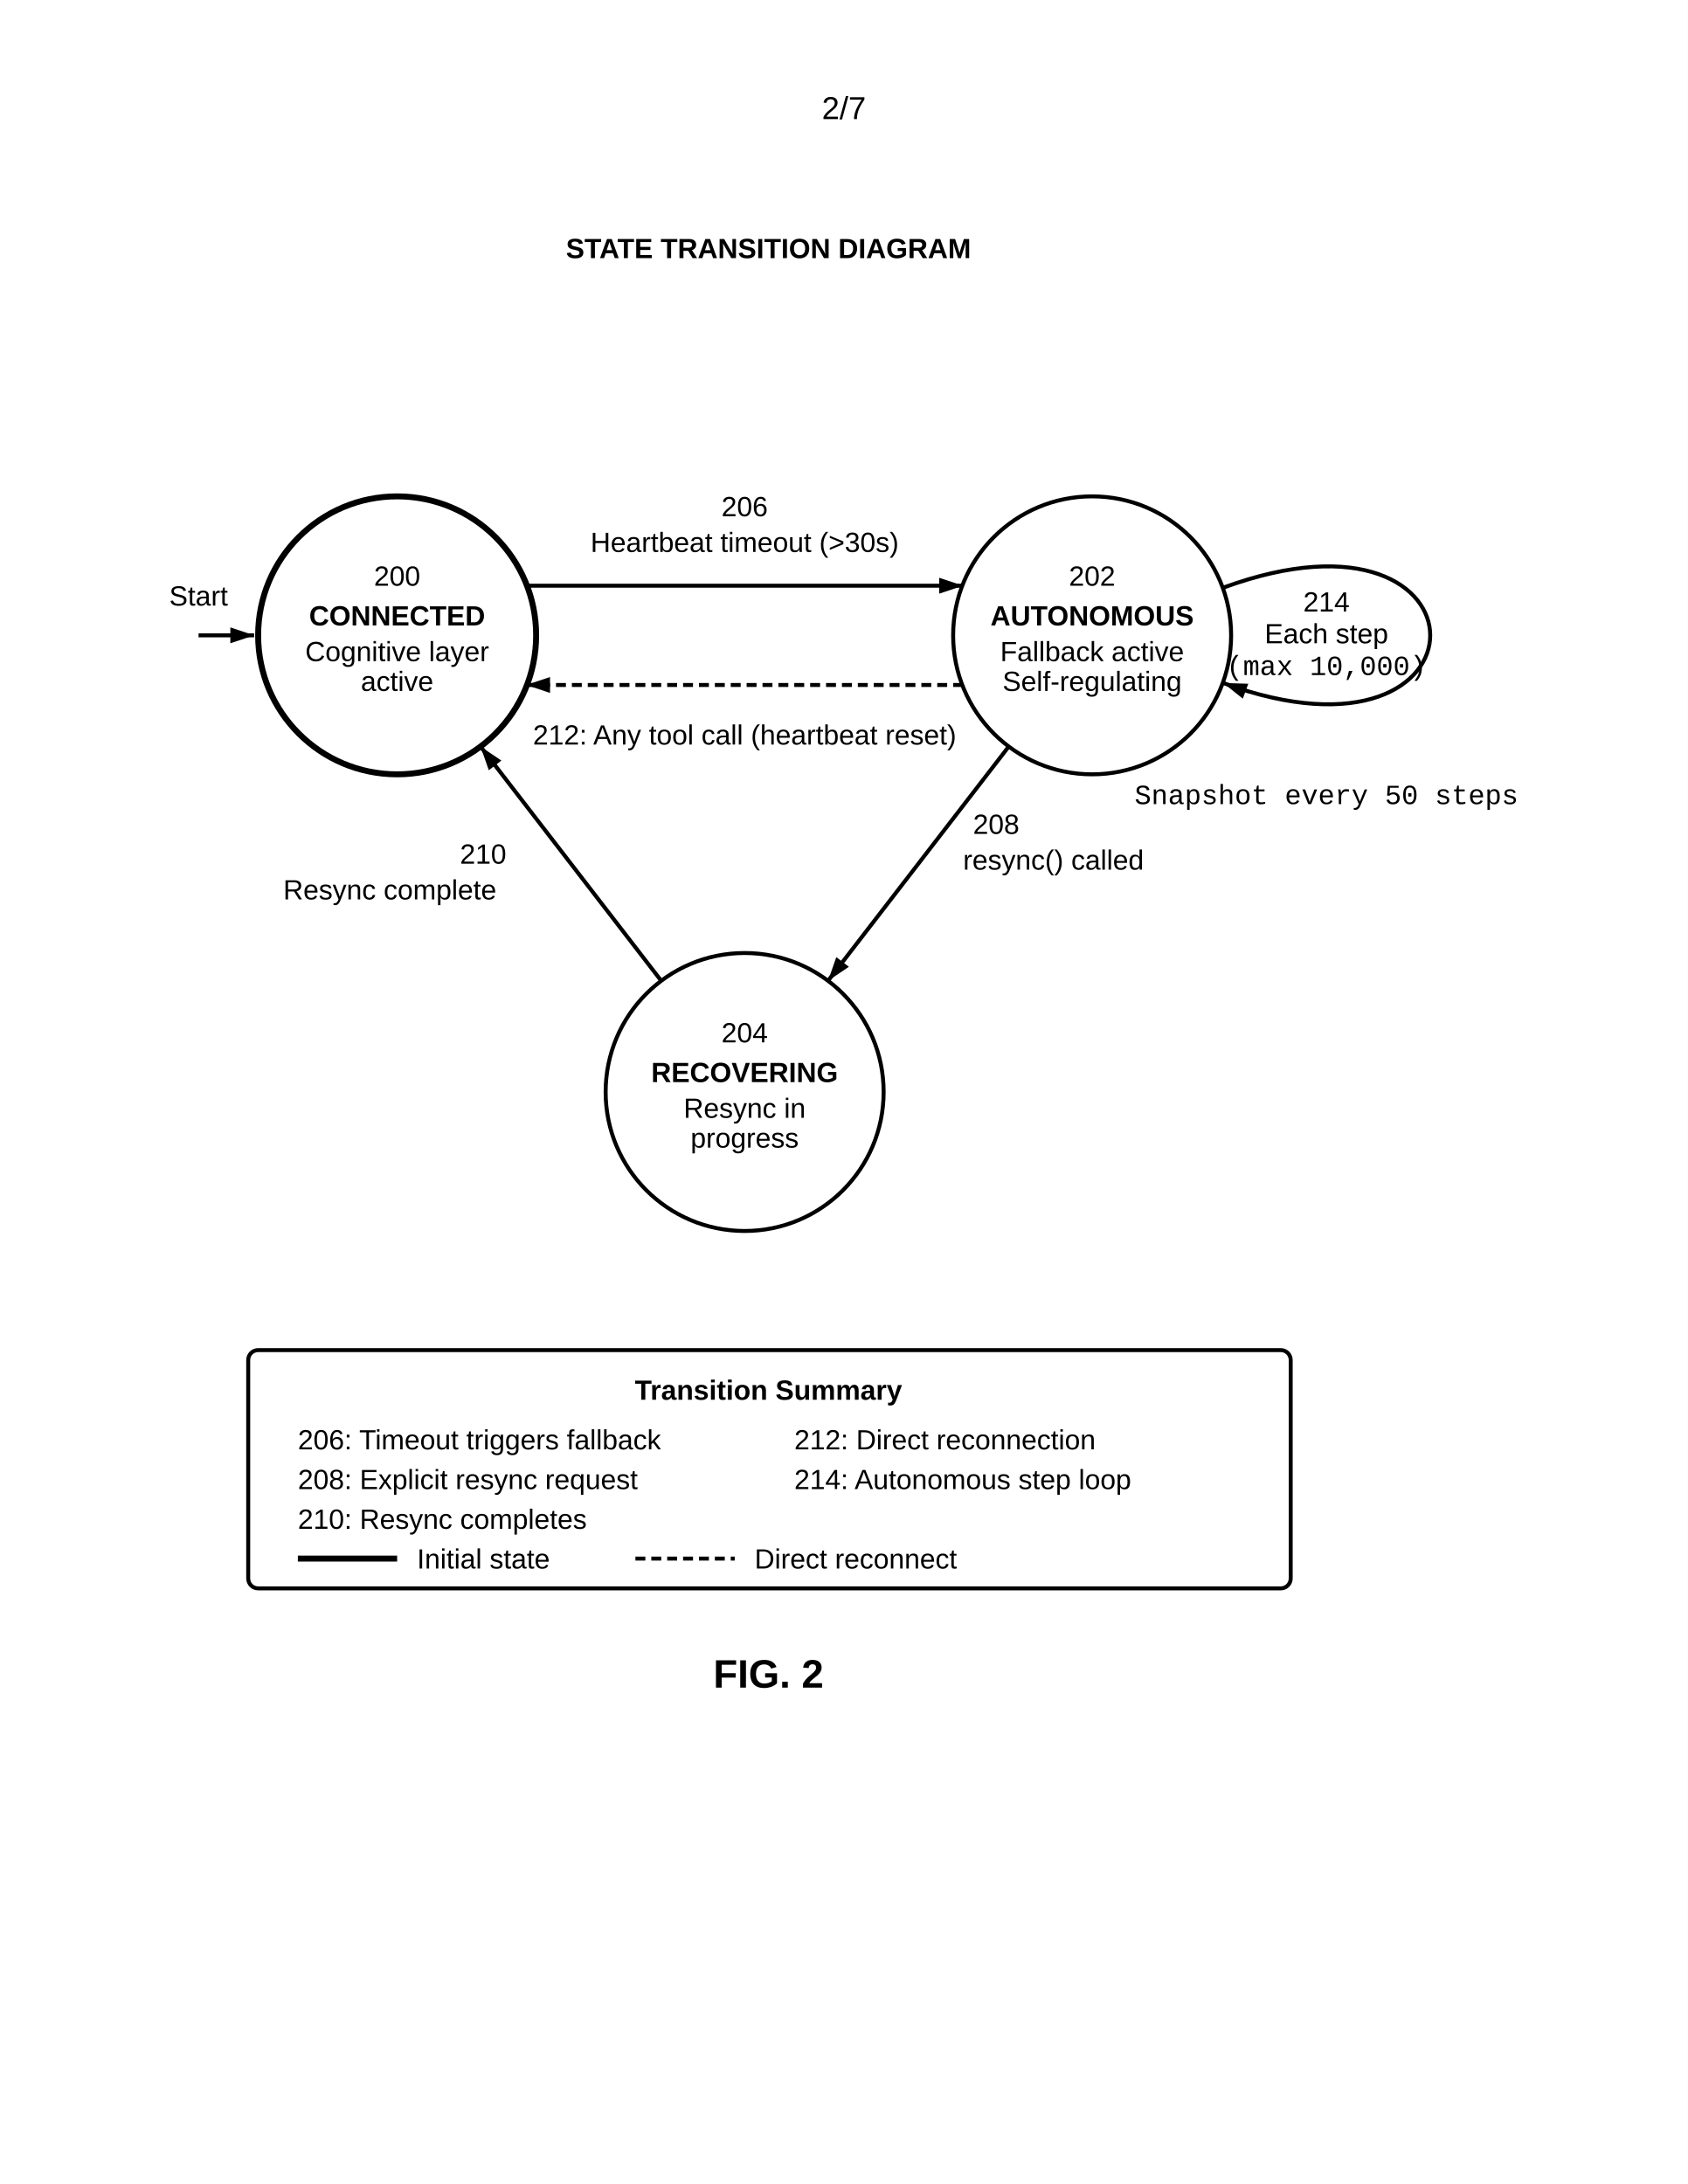
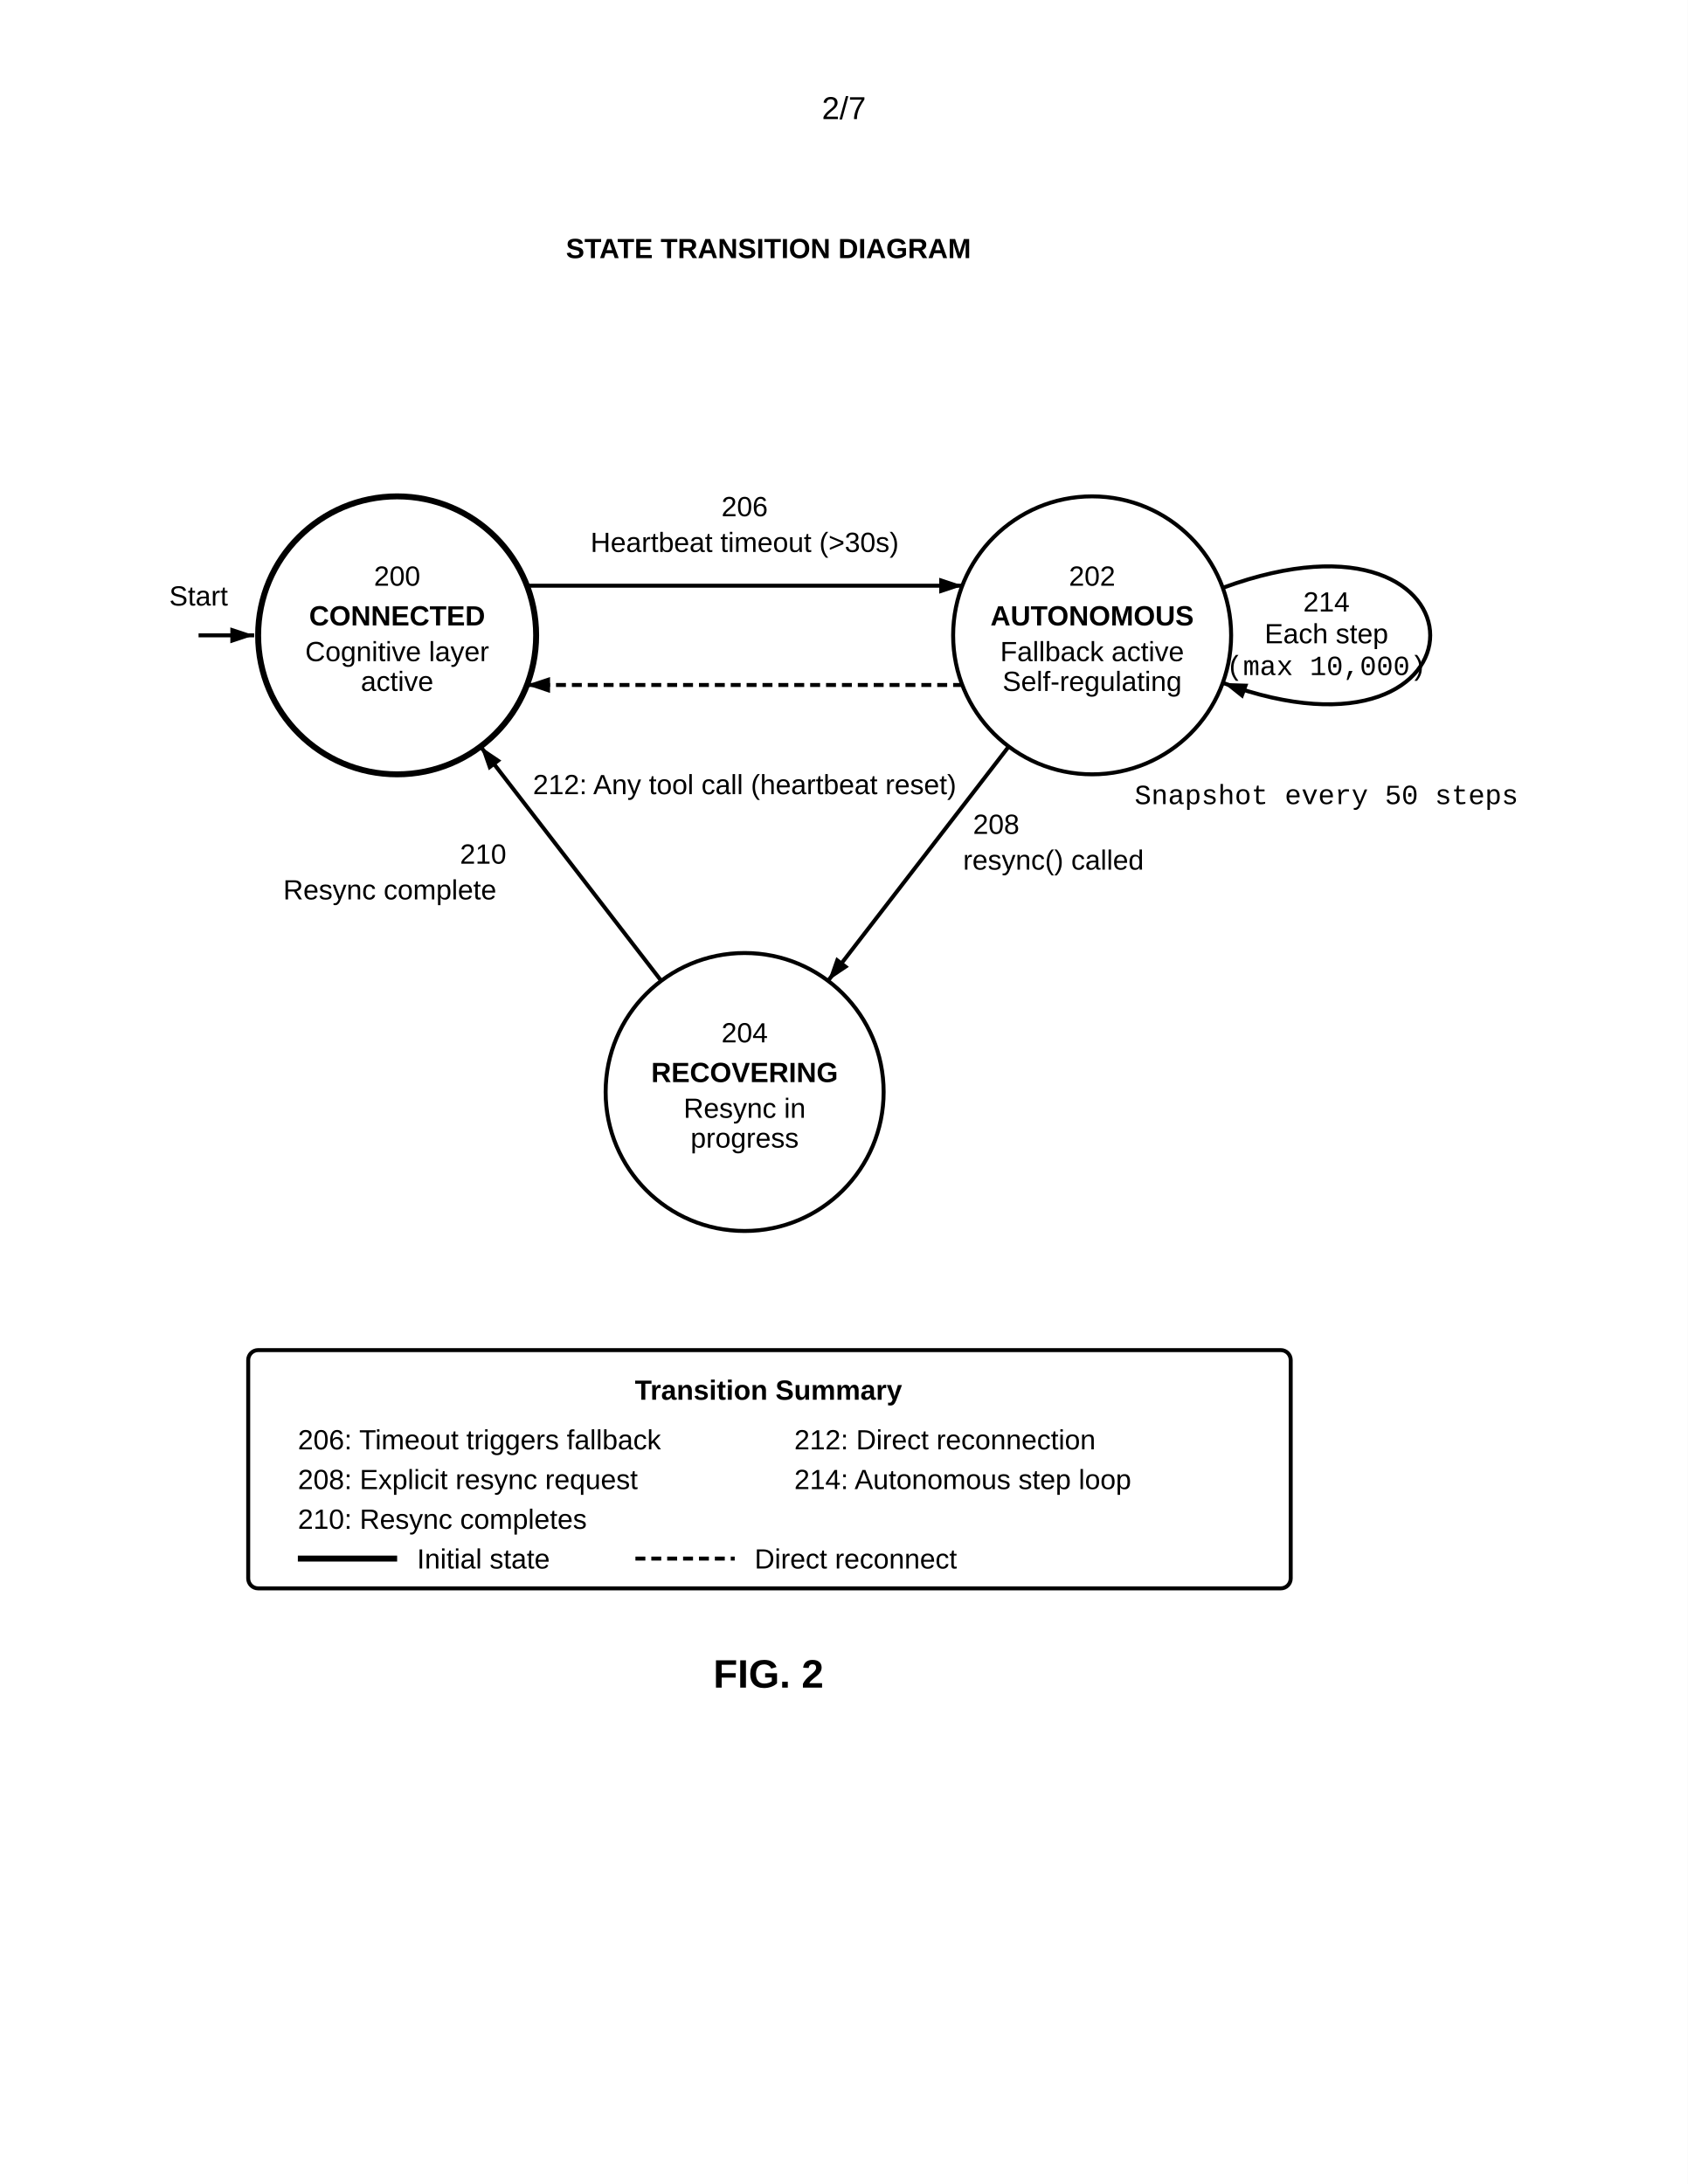
<svg xmlns="http://www.w3.org/2000/svg" width="8.5in" height="11in" viewBox="0 0 850 1100">
  <defs>
    <marker id="ah" markerWidth="6" markerHeight="4" refX="6" refY="2" orient="auto">
      <polygon points="0 0, 6 2, 0 4" fill="black" />
    </marker>
  </defs>
  <rect width="100%" height="100%" fill="white" />
  <text x="425" y="60" font-family="Arial, sans-serif" font-size="16" text-anchor="middle">2/7</text>
  <text x="387" y="130" font-family="Arial, sans-serif" font-size="14" font-weight="bold" text-anchor="middle">STATE TRANSITION DIAGRAM</text>
  <circle cx="200" cy="320" r="70" fill="none" stroke="black" stroke-width="3" />
  <text x="200" y="295" font-family="Arial, sans-serif" font-size="14" text-anchor="middle">200</text>
  <text x="200" y="315" font-family="Arial, sans-serif" font-size="14" font-weight="bold" text-anchor="middle">CONNECTED</text>
  <text x="200" y="333" font-family="Arial, sans-serif" font-size="14" text-anchor="middle">Cognitive layer</text>
  <text x="200" y="348" font-family="Arial, sans-serif" font-size="14" text-anchor="middle">active</text>
  <circle cx="550" cy="320" r="70" fill="none" stroke="black" stroke-width="2" />
  <text x="550" y="295" font-family="Arial, sans-serif" font-size="14" text-anchor="middle">202</text>
  <text x="550" y="315" font-family="Arial, sans-serif" font-size="14" font-weight="bold" text-anchor="middle">AUTONOMOUS</text>
  <text x="550" y="333" font-family="Arial, sans-serif" font-size="14" text-anchor="middle">Fallback active</text>
  <text x="550" y="348" font-family="Arial, sans-serif" font-size="14" text-anchor="middle">Self-regulating</text>
  <circle cx="375" cy="550" r="70" fill="none" stroke="black" stroke-width="2" />
  <text x="375" y="525" font-family="Arial, sans-serif" font-size="14" text-anchor="middle">204</text>
  <text x="375" y="545" font-family="Arial, sans-serif" font-size="14" font-weight="bold" text-anchor="middle">RECOVERING</text>
  <text x="375" y="563" font-family="Arial, sans-serif" font-size="14" text-anchor="middle">Resync in</text>
  <text x="375" y="578" font-family="Arial, sans-serif" font-size="14" text-anchor="middle">progress</text>
  <line x1="100" y1="320" x2="128" y2="320" stroke="black" stroke-width="2" marker-end="url(#ah)" />
  <text x="100" y="305" font-family="Arial, sans-serif" font-size="14" text-anchor="middle">Start</text>
  <line x1="265" y1="295" x2="485" y2="295" stroke="black" stroke-width="2" marker-end="url(#ah)" />
  <text x="375" y="260" font-family="Arial, sans-serif" font-size="14" text-anchor="middle">206</text>
  <text x="375" y="278" font-family="Arial, sans-serif" font-size="14" text-anchor="middle">Heartbeat timeout (&gt;30s)</text>
  <line x1="485" y1="345" x2="265" y2="345" stroke="black" stroke-width="2" stroke-dasharray="5,3" marker-end="url(#ah)" />
-   <text x="375" y="375" font-family="Arial, sans-serif" font-size="14" text-anchor="middle">212: Any tool call (heartbeat reset)</text>
+   <text x="375" y="400" font-family="Arial, sans-serif" font-size="14" text-anchor="middle">212: Any tool call (heartbeat reset)</text>
  <line x1="508" y1="376" x2="417" y2="494" stroke="black" stroke-width="2" marker-end="url(#ah)" />
  <text x="490" y="420" font-family="Arial, sans-serif" font-size="14" text-anchor="start">208</text>
  <text x="485" y="438" font-family="Arial, sans-serif" font-size="14" text-anchor="start">resync() called</text>
  <line x1="333" y1="494" x2="242" y2="376" stroke="black" stroke-width="2" marker-end="url(#ah)" />
  <text x="255" y="435" font-family="Arial, sans-serif" font-size="14" text-anchor="end">210</text>
  <text x="250" y="453" font-family="Arial, sans-serif" font-size="14" text-anchor="end">Resync complete</text>
  <path d="M 616 296 C 755 245, 755 395, 616 344" fill="none" stroke="black" stroke-width="2" marker-end="url(#ah)" />
  <text x="668" y="308" font-family="Arial, sans-serif" font-size="14" text-anchor="middle">214</text>
  <text x="668" y="324" font-family="Arial, sans-serif" font-size="14" text-anchor="middle">Each step</text>
  <text x="668" y="340" font-family="Courier New, monospace" font-size="14" text-anchor="middle">(max 10,000)</text>
  <text x="668" y="405" font-family="Courier New, monospace" font-size="14" text-anchor="middle">Snapshot every 50 steps</text>
  <rect x="125" y="680" width="525" height="120" rx="5" fill="none" stroke="black" stroke-width="2" />
  <text x="387" y="705" font-family="Arial, sans-serif" font-size="14" font-weight="bold" text-anchor="middle">Transition Summary</text>
  <text x="150" y="730" font-family="Arial, sans-serif" font-size="14" text-anchor="start">206: Timeout triggers fallback</text>
  <text x="150" y="750" font-family="Arial, sans-serif" font-size="14" text-anchor="start">208: Explicit resync request</text>
  <text x="150" y="770" font-family="Arial, sans-serif" font-size="14" text-anchor="start">210: Resync completes</text>
  <text x="400" y="730" font-family="Arial, sans-serif" font-size="14" text-anchor="start">212: Direct reconnection</text>
  <text x="400" y="750" font-family="Arial, sans-serif" font-size="14" text-anchor="start">214: Autonomous step loop</text>
  <line x1="150" y1="785" x2="200" y2="785" stroke="black" stroke-width="3" />
  <text x="210" y="790" font-family="Arial, sans-serif" font-size="14" text-anchor="start">Initial state</text>
  <line x1="320" y1="785" x2="370" y2="785" stroke="black" stroke-width="2" stroke-dasharray="5,3" />
  <text x="380" y="790" font-family="Arial, sans-serif" font-size="14" text-anchor="start">Direct reconnect</text>
  <text x="387" y="850" font-family="Arial, sans-serif" font-size="20" font-weight="bold" text-anchor="middle">FIG. 2</text>
</svg>
